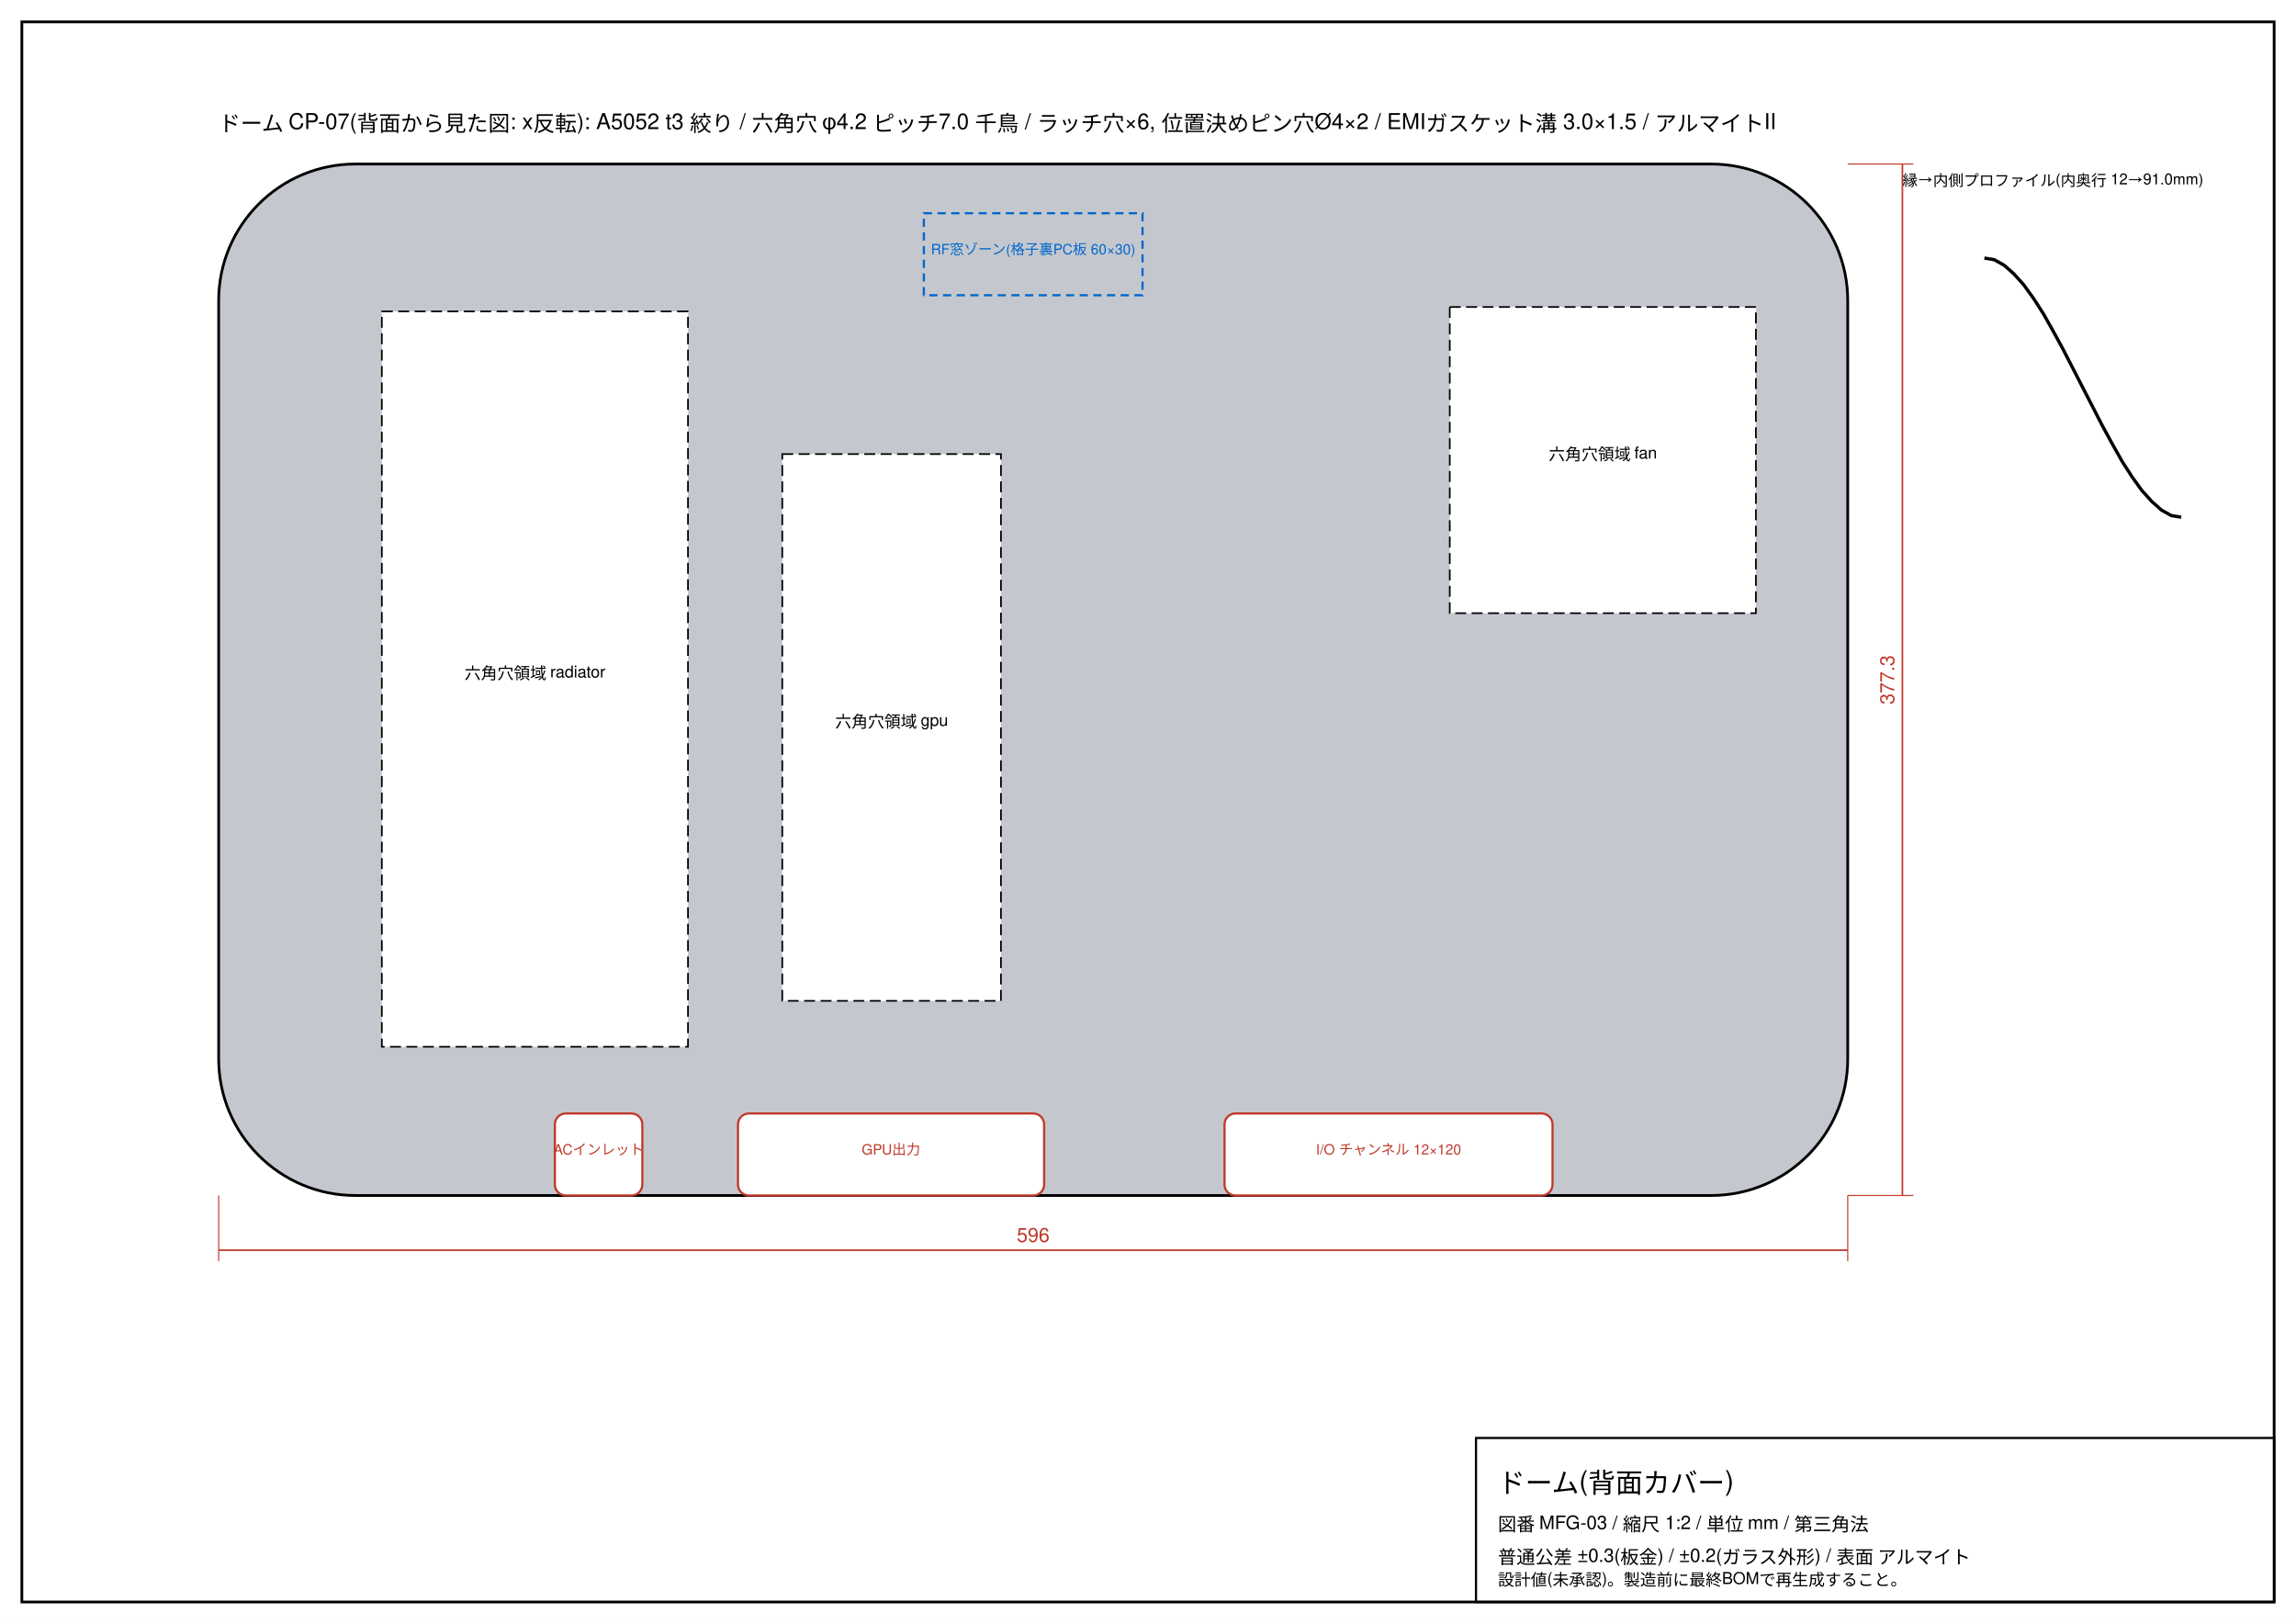
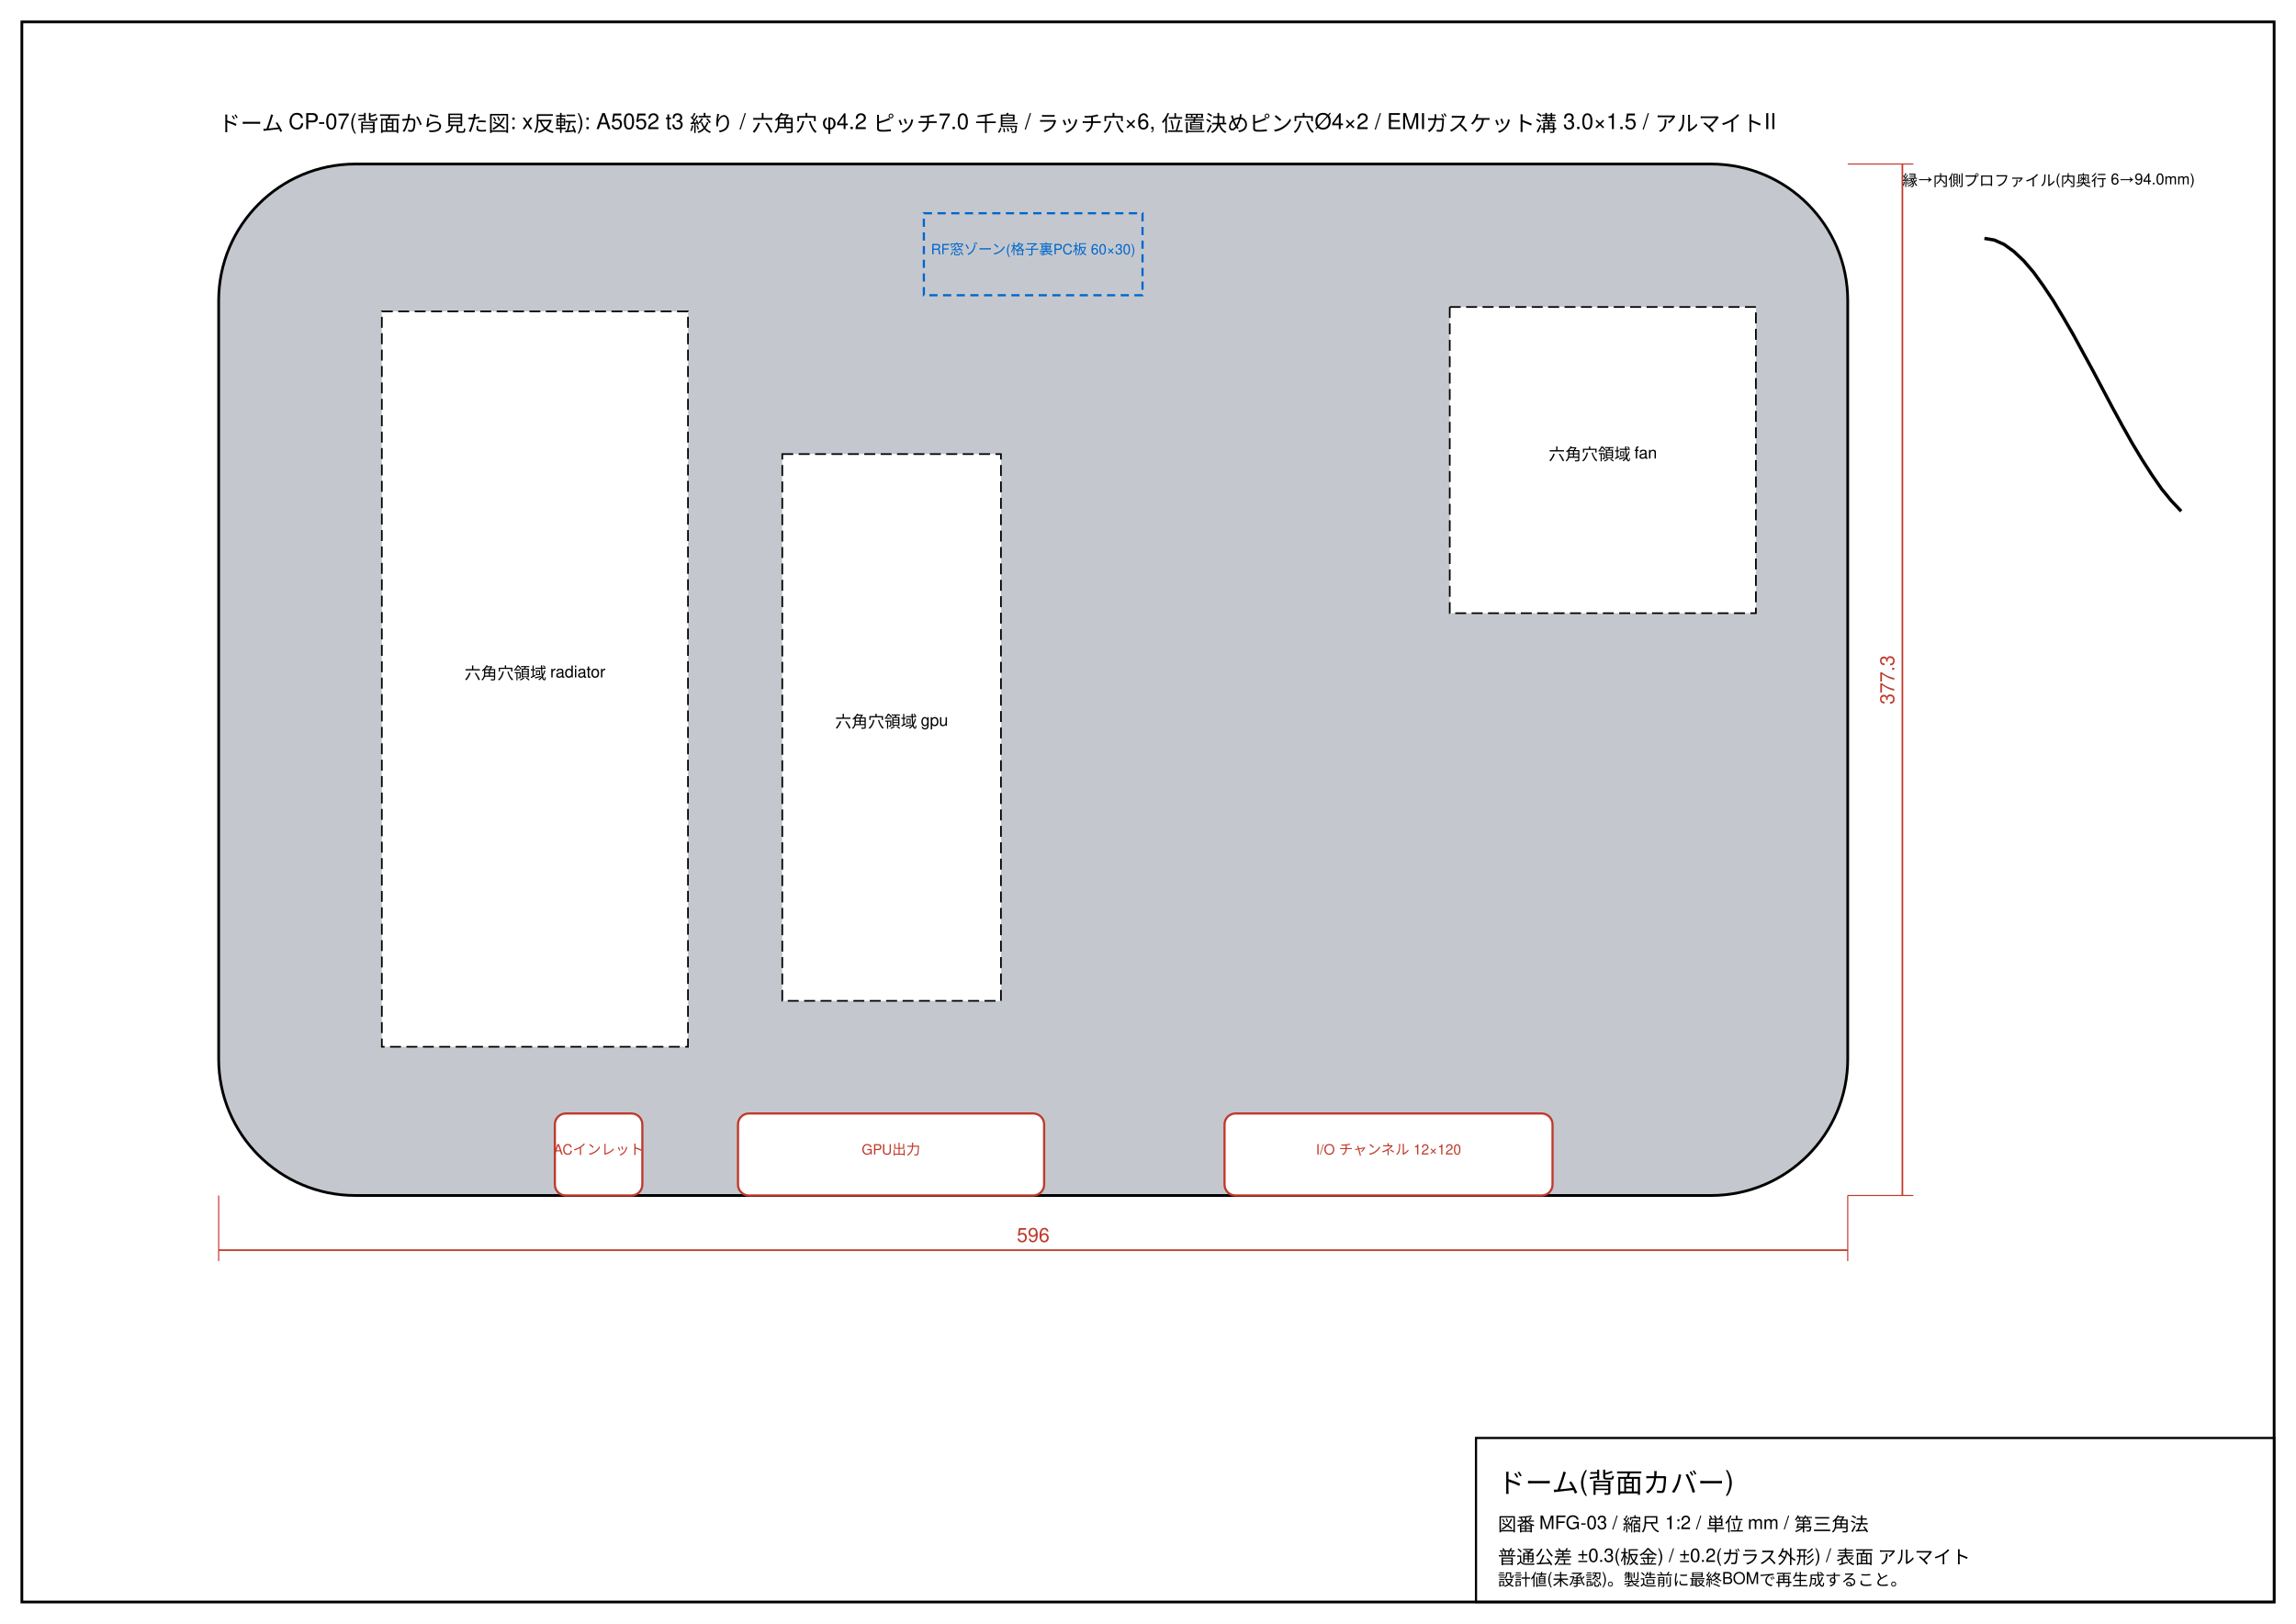
<svg xmlns="http://www.w3.org/2000/svg" viewBox="0 0 420 297" font-family="Helvetica,Arial,sans-serif">
  <rect width="100%" height="100%" fill="#fff" />
  <rect x="4" y="4" width="412" height="289" fill="none" stroke="#000" stroke-width="0.5" />
  <rect x="270" y="263" width="146" height="30" fill="none" stroke="#000" stroke-width="0.4" />
  <text x="274" y="273" font-size="5">ドーム(背面カバー)</text>
  <text x="274" y="280" font-size="3.4">図番 MFG-03 / 縮尺 1:2 / 単位 mm / 第三角法</text>
  <text x="274" y="286" font-size="3.4">普通公差 ±0.3(板金) / ±0.2(ガラス外形) / 表面 アルマイト</text>
  <text x="274" y="290" font-size="3">設計値(未承認)。製造前に最終BOMで再生成すること。</text>
  <rect x="40" y="30" width="298.0" height="188.65" rx="25.0" fill="#c4c8ce" stroke="#000" stroke-width="0.5" />
  <rect x="69.85" y="56.95" width="56.0" height="134.5" fill="#fff" stroke="#000" stroke-width=".3" stroke-dasharray="2,1" />
  <text x="97.85" y="124.2" font-size="3" text-anchor="middle">六角穴領域 radiator</text>
  <rect x="265.2" y="56.15" width="56.0" height="56.0" fill="#fff" stroke="#000" stroke-width=".3" stroke-dasharray="2,1" />
  <text x="293.2" y="84.15" font-size="3" text-anchor="middle">六角穴領域 fan</text>
  <rect x="143.1" y="83.05" width="40.0" height="100.0" fill="#fff" stroke="#000" stroke-width=".3" stroke-dasharray="2,1" />
  <text x="163.1" y="133.05" font-size="3" text-anchor="middle">六角穴領域 gpu</text>
  <rect x="224.0" y="203.65" width="60.0" height="15.0" rx="2" fill="#fff" stroke="#c0392b" stroke-width=".4" />
  <text x="254.0" y="211.15" font-size="2.6" text-anchor="middle" fill="#c0392b">I/O チャンネル 12×120</text>
  <rect x="135.0" y="203.65" width="56.0" height="15.0" rx="2" fill="#fff" stroke="#c0392b" stroke-width=".4" />
  <text x="163.0" y="211.15" font-size="2.6" text-anchor="middle" fill="#c0392b">GPU出力</text>
  <rect x="101.5" y="203.65" width="16.0" height="15.0" rx="2" fill="#fff" stroke="#c0392b" stroke-width=".4" />
  <text x="109.5" y="211.15" font-size="2.6" text-anchor="middle" fill="#c0392b">ACインレット</text>
  <rect x="169.0" y="39.0" width="40.0" height="15.0" fill="none" stroke="#06c" stroke-width=".4" stroke-dasharray="1.5,1" />
  <text x="189.0" y="46.5" font-size="2.6" text-anchor="middle" fill="#06c">RF窓ゾーン(格子裏PC板 60×30)</text>
  <line x1="40" y1="228.65" x2="338.0" y2="228.65" stroke="#c0392b" stroke-width="0.3" />
  <line x1="40" y1="218.65" x2="40" y2="230.65" stroke="#c0392b" stroke-width="0.2" />
  <line x1="338.0" y1="218.65" x2="338.0" y2="230.65" stroke="#c0392b" stroke-width="0.2" />
  <text x="189.0" y="227.15" font-size="3.6" text-anchor="middle" fill="#c0392b">596</text>
  <line x1="348.0" y1="30" x2="348.0" y2="218.65" stroke="#c0392b" stroke-width="0.3" />
  <line x1="338.0" y1="30" x2="350.0" y2="30" stroke="#c0392b" stroke-width="0.2" />
  <line x1="338.0" y1="218.65" x2="350.0" y2="218.65" stroke="#c0392b" stroke-width="0.2" />
  <text x="346.5" y="124.325" font-size="3.6" text-anchor="middle" fill="#c0392b" transform="rotate(-90 346.5 124.325)">377.3</text>
-   <polyline fill="none" stroke="#000" stroke-width=".6" points="363.0,47.2 364.8,47.5 366.6,48.5 368.4,50.1 370.2,52.1 372.0,54.6 373.8,57.4 375.6,60.6 377.4,63.9 379.2,67.4 381.0,70.9 382.8,74.4 384.6,77.9 386.4,81.2 388.2,84.4 390.0,87.2 391.8,89.7 393.6,91.7 395.4,93.3 397.2,94.3 399.0,94.6" />
-   <text x="348.0" y="34" font-size="2.8">縁→内側プロファイル(内奥行 12→91.0mm)</text>
+   <polyline fill="none" stroke="#000" stroke-width=".6" points="363.0,43.6 364.8,43.9 366.6,44.7 368.4,46.0 370.2,47.7 372.0,49.8 373.8,52.3 375.6,55.0 377.4,58.0 379.2,61.1 381.0,64.4 382.8,67.7 384.6,71.1 386.4,74.5 388.2,77.8 390.0,81.0 391.8,84.0 393.6,86.8 395.4,89.4 397.2,91.6 399.0,93.5" />
+   <text x="348.0" y="34" font-size="2.8">縁→内側プロファイル(内奥行 6→94.0mm)</text>
  <text x="40" y="24" font-size="4">ドーム CP-07(背面から見た図: x反転): A5052 t3 絞り / 六角穴 φ4.2 ピッチ7.0 千鳥 / ラッチ穴×6, 位置決めピン穴Ø4×2 / EMIガスケット溝 3.0×1.5 / アルマイトII</text>
</svg>
